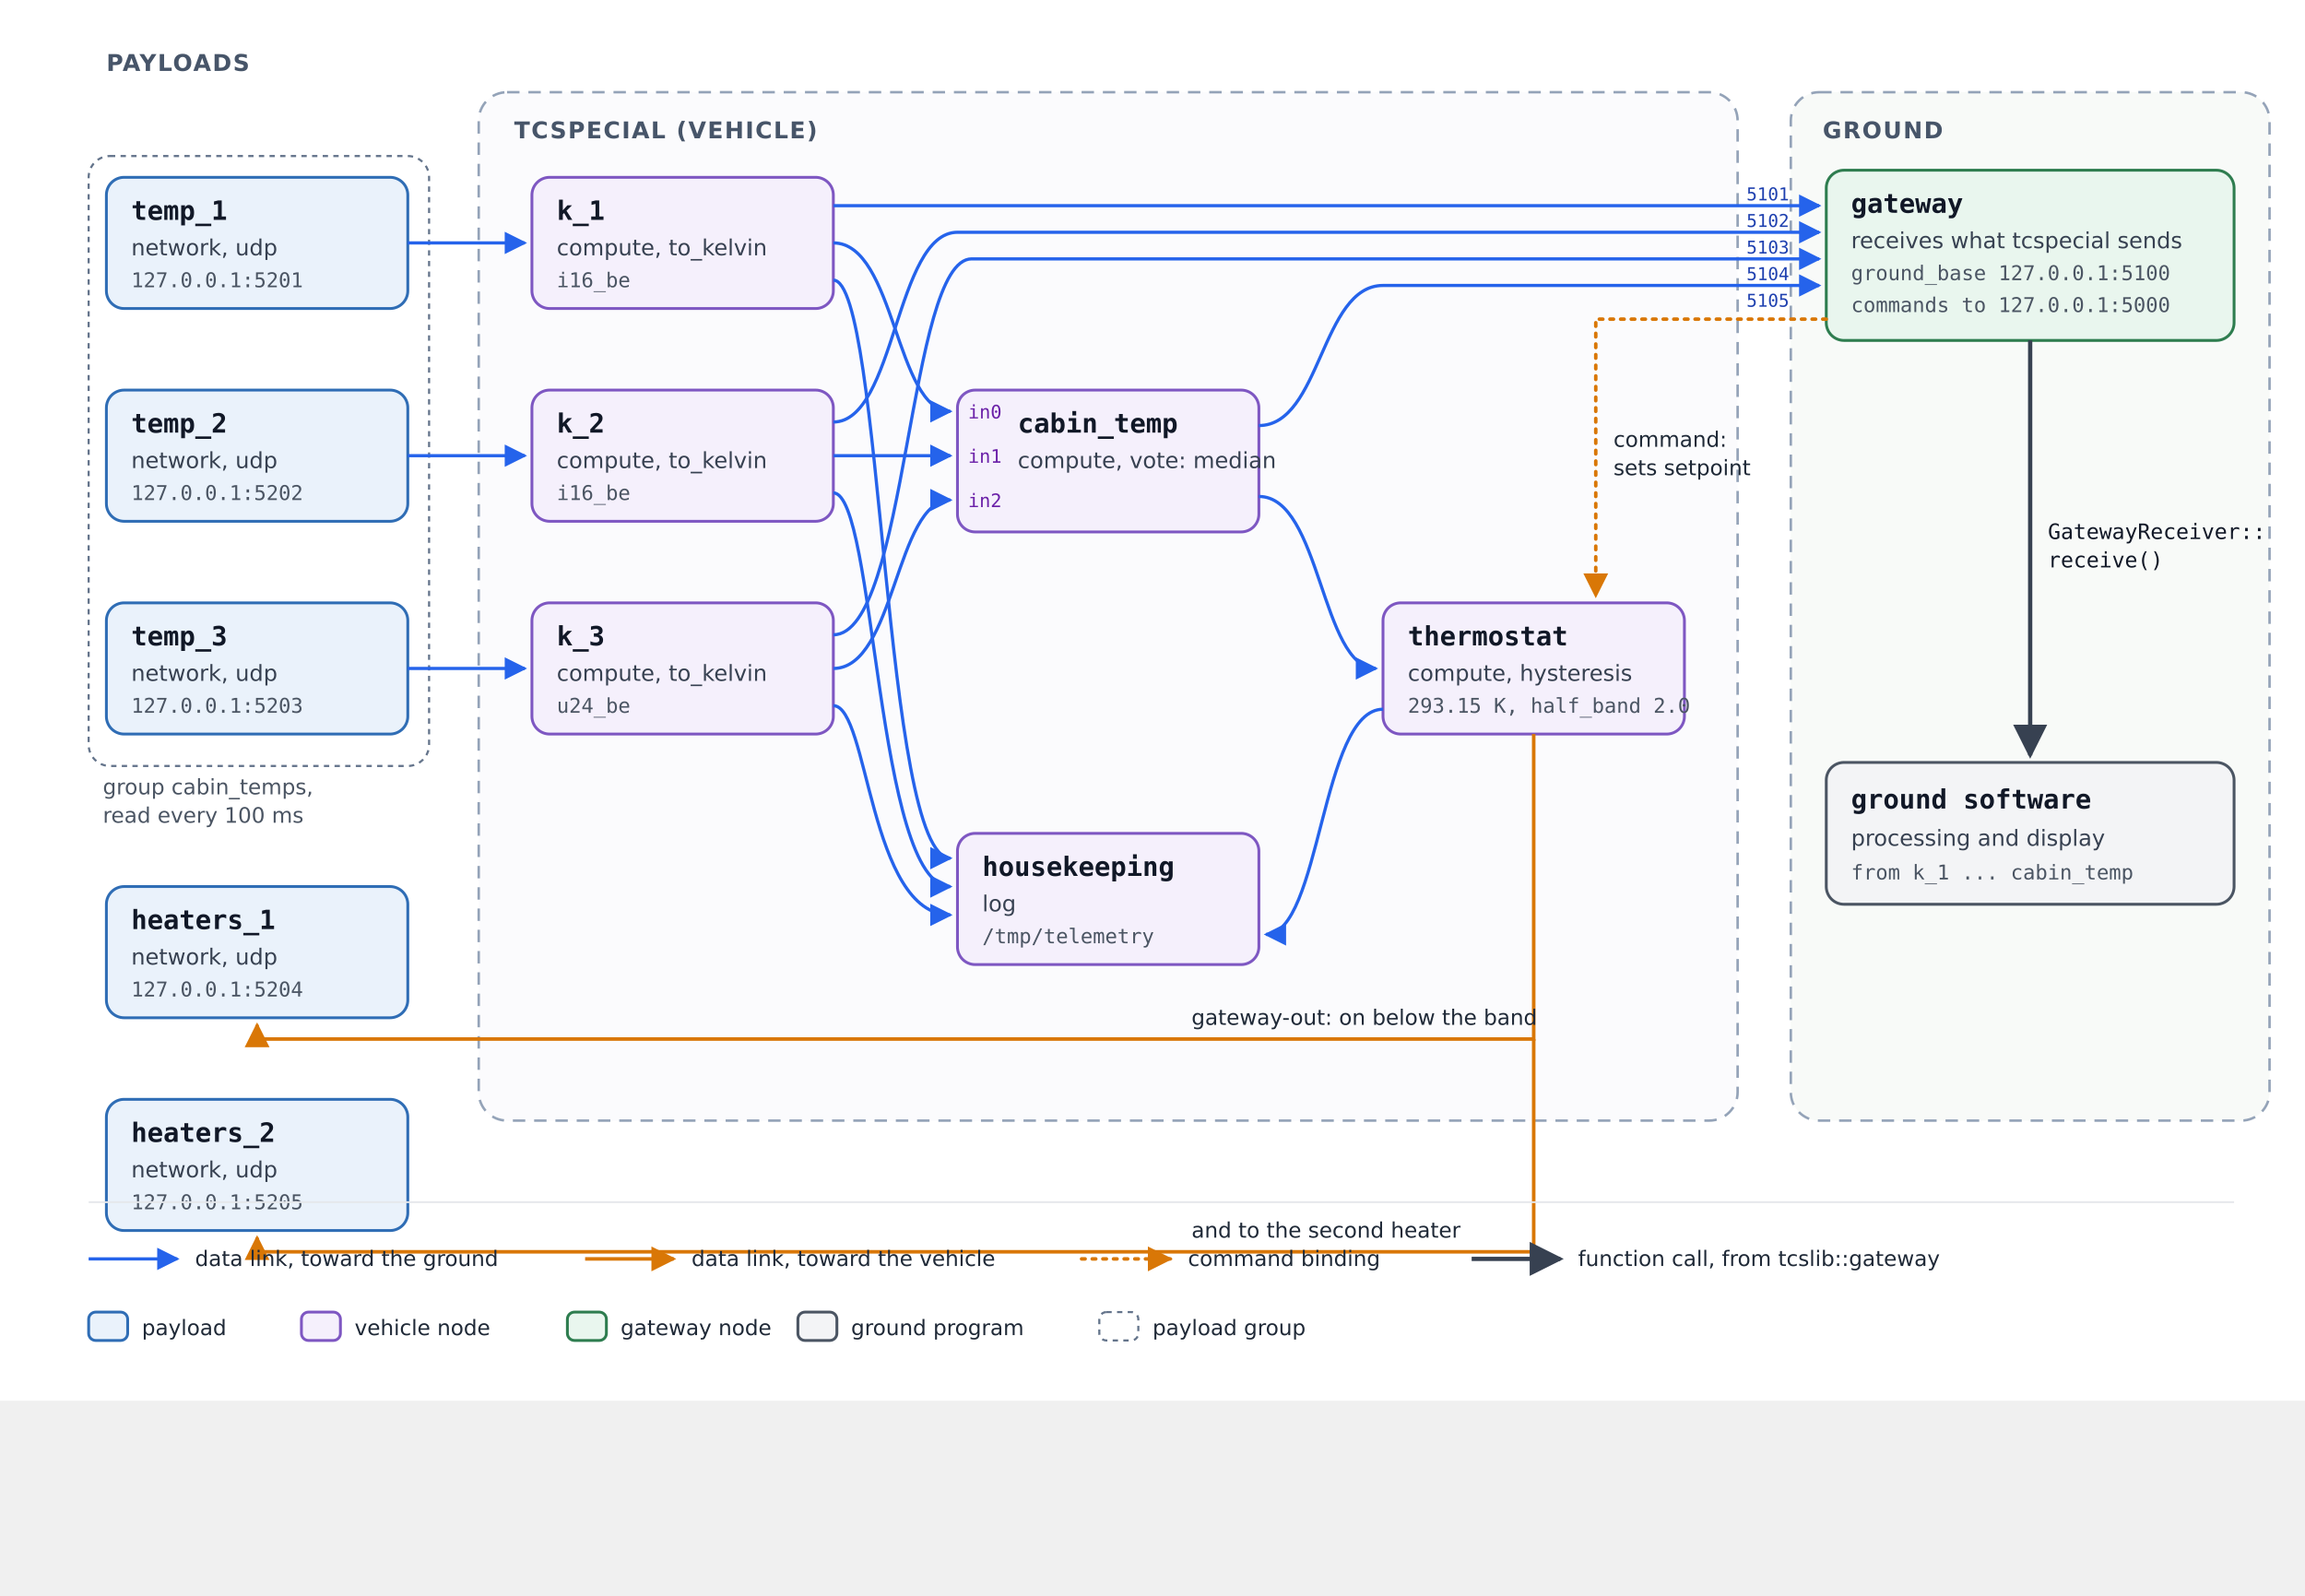
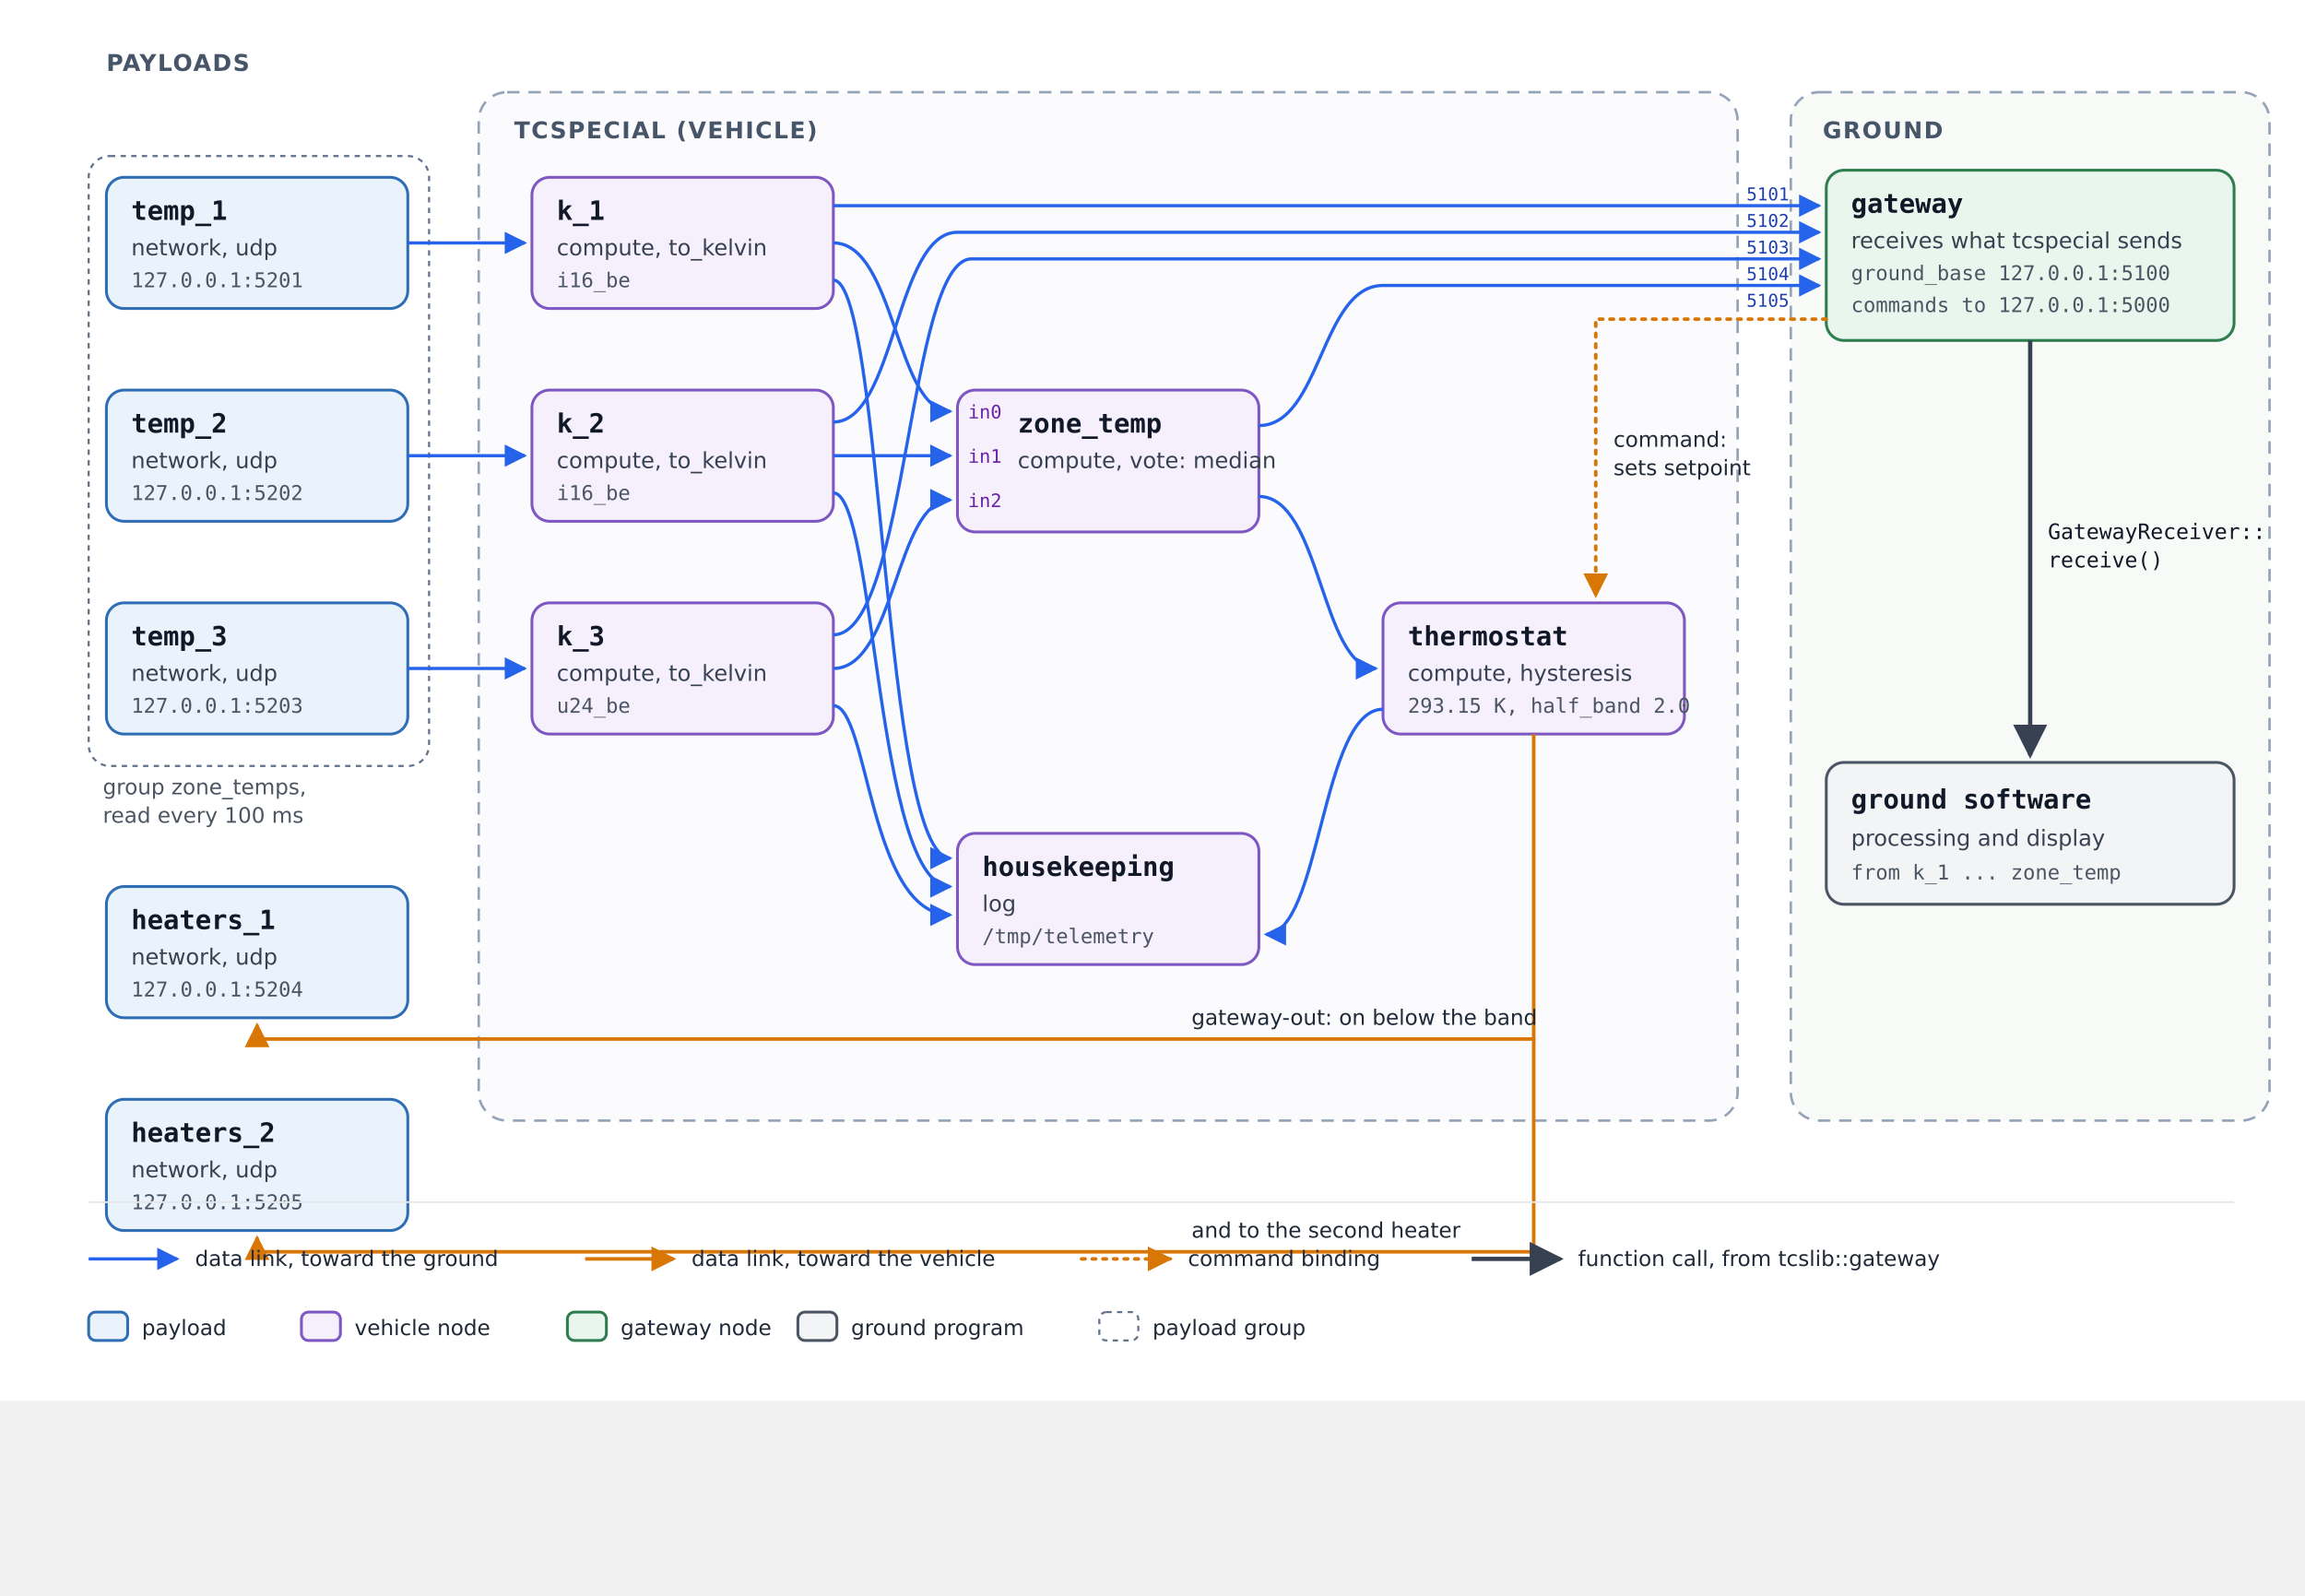
<svg xmlns="http://www.w3.org/2000/svg" width="1300" height="900" viewBox="0 0 1300 900" role="img" aria-labelledby="title desc">
  <defs>
    <style>
      text { font-family: "DejaVu Sans", Helvetica, Arial, sans-serif; fill: #111827; }
      .name { font-family: "DejaVu Sans Mono", Menlo, Consolas, monospace; font-size: 15px; font-weight: bold; }
      .kind { font-size: 12.5px; fill: #374151; }
      .detail { font-family: "DejaVu Sans Mono", Menlo, Consolas, monospace; font-size: 11.5px; fill: #4b5563; }
      .port { font-family: "DejaVu Sans Mono", Menlo, Consolas, monospace; font-size: 10.5px; fill: #6b21a8; }
      .heading { font-size: 13px; font-weight: bold; fill: #475569; letter-spacing: 0.06em; }
      .label { font-size: 12px; fill: #1f2937; }
      .note { font-size: 12px; fill: #4b5563; }
      .payload { fill: #eaf2fb; stroke: #2f6db5; stroke-width: 1.6; }
      .vehicle { fill: #f5f0fc; stroke: #7e57c2; stroke-width: 1.6; }
      .gateway { fill: #e9f6ee; stroke: #2e7d4f; stroke-width: 1.6; }
      .ground { fill: #f3f4f6; stroke: #4b5563; stroke-width: 1.6; }
      .groundside { fill: #f8faf8; stroke: #94a3b8; stroke-width: 1.4; stroke-dasharray: 7 5; }
      .call { fill: none; stroke: #374151; stroke-width: 2.4; }
      .code { font-family: "DejaVu Sans Mono", Menlo, Consolas, monospace; font-size: 12px; fill: #111827; }
      .portno { font-family: "DejaVu Sans Mono", Menlo, Consolas, monospace; font-size: 10px; fill: #1e40af; }
      .boundary { fill: #fbfbfd; stroke: #94a3b8; stroke-width: 1.4; stroke-dasharray: 7 5; }
      .group { fill: none; stroke: #64748b; stroke-width: 1.2; stroke-dasharray: 3 3; }
      .groundward { fill: none; stroke: #2563eb; stroke-width: 1.8; }
      .vehicleward { fill: none; stroke: #d97706; stroke-width: 2; }
      .command { fill: none; stroke: #d97706; stroke-width: 2; stroke-dasharray: 2 4; stroke-linecap: round; }
    </style>
    <marker id="arrow-blue" viewBox="0 0 10 10" refX="9" refY="5" markerWidth="7" markerHeight="7" orient="auto-start-reverse">
      <path d="M0,0 L10,5 L0,10 z" fill="#2563eb" />
    </marker>
    <marker id="arrow-orange" viewBox="0 0 10 10" refX="9" refY="5" markerWidth="7" markerHeight="7" orient="auto-start-reverse">
      <path d="M0,0 L10,5 L0,10 z" fill="#d97706" />
    </marker>
    <marker id="arrow-call" viewBox="0 0 10 10" refX="9" refY="5" markerWidth="8" markerHeight="8" orient="auto-start-reverse">
      <path d="M0,0 L10,5 L0,10 z" fill="#374151" />
    </marker>
  </defs>
  <rect width="1300" height="790" fill="#ffffff" />
  <text class="heading" x="60" y="40">PAYLOADS</text>
  <rect class="boundary" x="270" y="52" width="710" height="580" rx="16" />
  <text class="heading" x="290" y="78">TCSPECIAL (VEHICLE)</text>
  <rect class="group" x="50" y="88" width="192" height="344" rx="12" />
-   <text class="note" x="58" y="448">group cabin_temps,</text>
+   <text class="note" x="58" y="448">group zone_temps,</text>
  <text class="note" x="58" y="464">read every 100 ms</text>
  <rect class="payload" x="60" y="100" width="170" height="74" rx="10" />
  <text class="name" x="74" y="124">temp_1</text>
  <text class="kind" x="74" y="144">network, udp</text>
  <text class="detail" x="74" y="162">127.0.0.1:5201</text>
  <rect class="payload" x="60" y="220" width="170" height="74" rx="10" />
  <text class="name" x="74" y="244">temp_2</text>
  <text class="kind" x="74" y="264">network, udp</text>
  <text class="detail" x="74" y="282">127.0.0.1:5202</text>
  <rect class="payload" x="60" y="340" width="170" height="74" rx="10" />
  <text class="name" x="74" y="364">temp_3</text>
  <text class="kind" x="74" y="384">network, udp</text>
  <text class="detail" x="74" y="402">127.0.0.1:5203</text>
  <rect class="payload" x="60" y="500" width="170" height="74" rx="10" />
  <text class="name" x="74" y="524">heaters_1</text>
  <text class="kind" x="74" y="544">network, udp</text>
  <text class="detail" x="74" y="562">127.0.0.1:5204</text>
  <rect class="payload" x="60" y="620" width="170" height="74" rx="10" />
  <text class="name" x="74" y="644">heaters_2</text>
  <text class="kind" x="74" y="664">network, udp</text>
  <text class="detail" x="74" y="682">127.0.0.1:5205</text>
  <rect class="vehicle" x="300" y="100" width="170" height="74" rx="10" />
  <text class="name" x="314" y="124">k_1</text>
  <text class="kind" x="314" y="144">compute, to_kelvin</text>
  <text class="detail" x="314" y="162">i16_be</text>
  <rect class="vehicle" x="300" y="220" width="170" height="74" rx="10" />
  <text class="name" x="314" y="244">k_2</text>
  <text class="kind" x="314" y="264">compute, to_kelvin</text>
  <text class="detail" x="314" y="282">i16_be</text>
  <rect class="vehicle" x="300" y="340" width="170" height="74" rx="10" />
  <text class="name" x="314" y="364">k_3</text>
  <text class="kind" x="314" y="384">compute, to_kelvin</text>
  <text class="detail" x="314" y="402">u24_be</text>
  <rect class="vehicle" x="540" y="220" width="170" height="80" rx="10" />
-   <text class="name" x="574" y="244">cabin_temp</text>
+   <text class="name" x="574" y="244">zone_temp</text>
  <text class="kind" x="574" y="264">compute, vote: median</text>
  <text class="port" x="546" y="236">in0</text>
  <text class="port" x="546" y="261">in1</text>
  <text class="port" x="546" y="286">in2</text>
  <rect class="vehicle" x="540" y="470" width="170" height="74" rx="10" />
  <text class="name" x="554" y="494">housekeeping</text>
  <text class="kind" x="554" y="514">log</text>
  <text class="detail" x="554" y="532">/tmp/telemetry</text>
  <rect class="vehicle" x="780" y="340" width="170" height="74" rx="10" />
  <text class="name" x="794" y="364">thermostat</text>
  <text class="kind" x="794" y="384">compute, hysteresis</text>
  <text class="detail" x="794" y="402">293.15 K, half_band 2.0</text>
  <rect class="groundside" x="1010" y="52" width="270" height="580" rx="16" />
  <text class="heading" x="1028" y="78">GROUND</text>
  <rect class="gateway" x="1030" y="96" width="230" height="96" rx="10" />
  <text class="name" x="1044" y="120">gateway</text>
  <text class="kind" x="1044" y="140">receives what tcspecial sends</text>
  <text class="detail" x="1044" y="158">ground_base 127.0.0.1:5100</text>
  <text class="detail" x="1044" y="176">commands to 127.0.0.1:5000</text>
  <rect class="ground" x="1030" y="430" width="230" height="80" rx="10" />
  <text class="name" x="1044" y="456">ground software</text>
  <text class="kind" x="1044" y="477">processing and display</text>
-   <text class="detail" x="1044" y="496">from k_1 ... cabin_temp</text>
+   <text class="detail" x="1044" y="496">from k_1 ... zone_temp</text>
  <path class="groundward" d="M230,137 L296,137" marker-end="url(#arrow-blue)" />
  <path class="groundward" d="M230,257 L296,257" marker-end="url(#arrow-blue)" />
  <path class="groundward" d="M230,377 L296,377" marker-end="url(#arrow-blue)" />
  <path class="groundward" d="M470,116 L1026,116" marker-end="url(#arrow-blue)" />
  <path class="groundward" d="M470,238 C505,238 505,131 540,131 L1026,131" marker-end="url(#arrow-blue)" />
  <path class="groundward" d="M470,358 C512,358 512,146 548,146 L1026,146" marker-end="url(#arrow-blue)" />
  <path class="groundward" d="M470,137 C505,137 505,232 536,232" marker-end="url(#arrow-blue)" />
  <path class="groundward" d="M470,257 L536,257" marker-end="url(#arrow-blue)" />
  <path class="groundward" d="M470,377 C505,377 505,282 536,282" marker-end="url(#arrow-blue)" />
  <path class="groundward" d="M470,158 C498,158 498,484 536,484" marker-end="url(#arrow-blue)" />
  <path class="groundward" d="M470,278 C494,278 494,500 536,500" marker-end="url(#arrow-blue)" />
  <path class="groundward" d="M470,398 C490,398 490,516 536,516" marker-end="url(#arrow-blue)" />
  <path class="groundward" d="M710,240 C745,240 745,161 780,161 L1026,161" marker-end="url(#arrow-blue)" />
  <path class="groundward" d="M710,280 C745,280 745,377 776,377" marker-end="url(#arrow-blue)" />
  <path class="groundward" d="M780,400 C745,400 745,527 714,527" marker-end="url(#arrow-blue)" />
  <path class="vehicleward" d="M865,414 L865,586 L145,586 L145,578" marker-end="url(#arrow-orange)" />
  <path class="vehicleward" d="M865,586 L865,706 L145,706 L145,698" marker-end="url(#arrow-orange)" />
  <text class="label" x="672" y="578">gateway-out: on below the band</text>
  <text class="label" x="672" y="698">and to the second heater</text>
  <text class="portno" x="985" y="113">5101</text>
  <text class="portno" x="985" y="128">5102</text>
  <text class="portno" x="985" y="143">5103</text>
  <text class="portno" x="985" y="158">5104</text>
  <text class="portno" x="985" y="173">5105</text>
  <path class="command" d="M1030,180 L900,180 L900,336" marker-end="url(#arrow-orange)" />
  <text class="label" x="910" y="252">command:</text>
  <text class="label" x="910" y="268">sets setpoint</text>
  <path class="call" d="M1145,192 L1145,426" marker-end="url(#arrow-call)" />
  <text class="code" x="1155" y="304">GatewayReceiver::</text>
  <text class="code" x="1155" y="320">receive()</text>
  <line x1="50" y1="678" x2="1260" y2="678" stroke="#e5e7eb" stroke-width="1" />
  <path class="groundward" d="M50,710 L100,710" marker-end="url(#arrow-blue)" />
  <text class="label" x="110" y="714">data link, toward the ground</text>
  <path class="vehicleward" d="M330,710 L380,710" marker-end="url(#arrow-orange)" />
  <text class="label" x="390" y="714">data link, toward the vehicle</text>
  <path class="command" d="M610,710 L660,710" marker-end="url(#arrow-orange)" />
  <text class="label" x="670" y="714">command binding</text>
  <path class="call" d="M830,710 L880,710" marker-end="url(#arrow-call)" />
  <text class="label" x="890" y="714">function call, from tcslib::gateway</text>
  <rect class="payload" x="50" y="740" width="22" height="16" rx="4" />
  <text class="label" x="80" y="753">payload</text>
  <rect class="vehicle" x="170" y="740" width="22" height="16" rx="4" />
  <text class="label" x="200" y="753">vehicle node</text>
  <rect class="gateway" x="320" y="740" width="22" height="16" rx="4" />
  <text class="label" x="350" y="753">gateway node</text>
  <rect class="ground" x="450" y="740" width="22" height="16" rx="4" />
  <text class="label" x="480" y="753">ground program</text>
  <rect class="group" x="620" y="740" width="22" height="16" rx="4" />
  <text class="label" x="650" y="753">payload group</text>
</svg>
